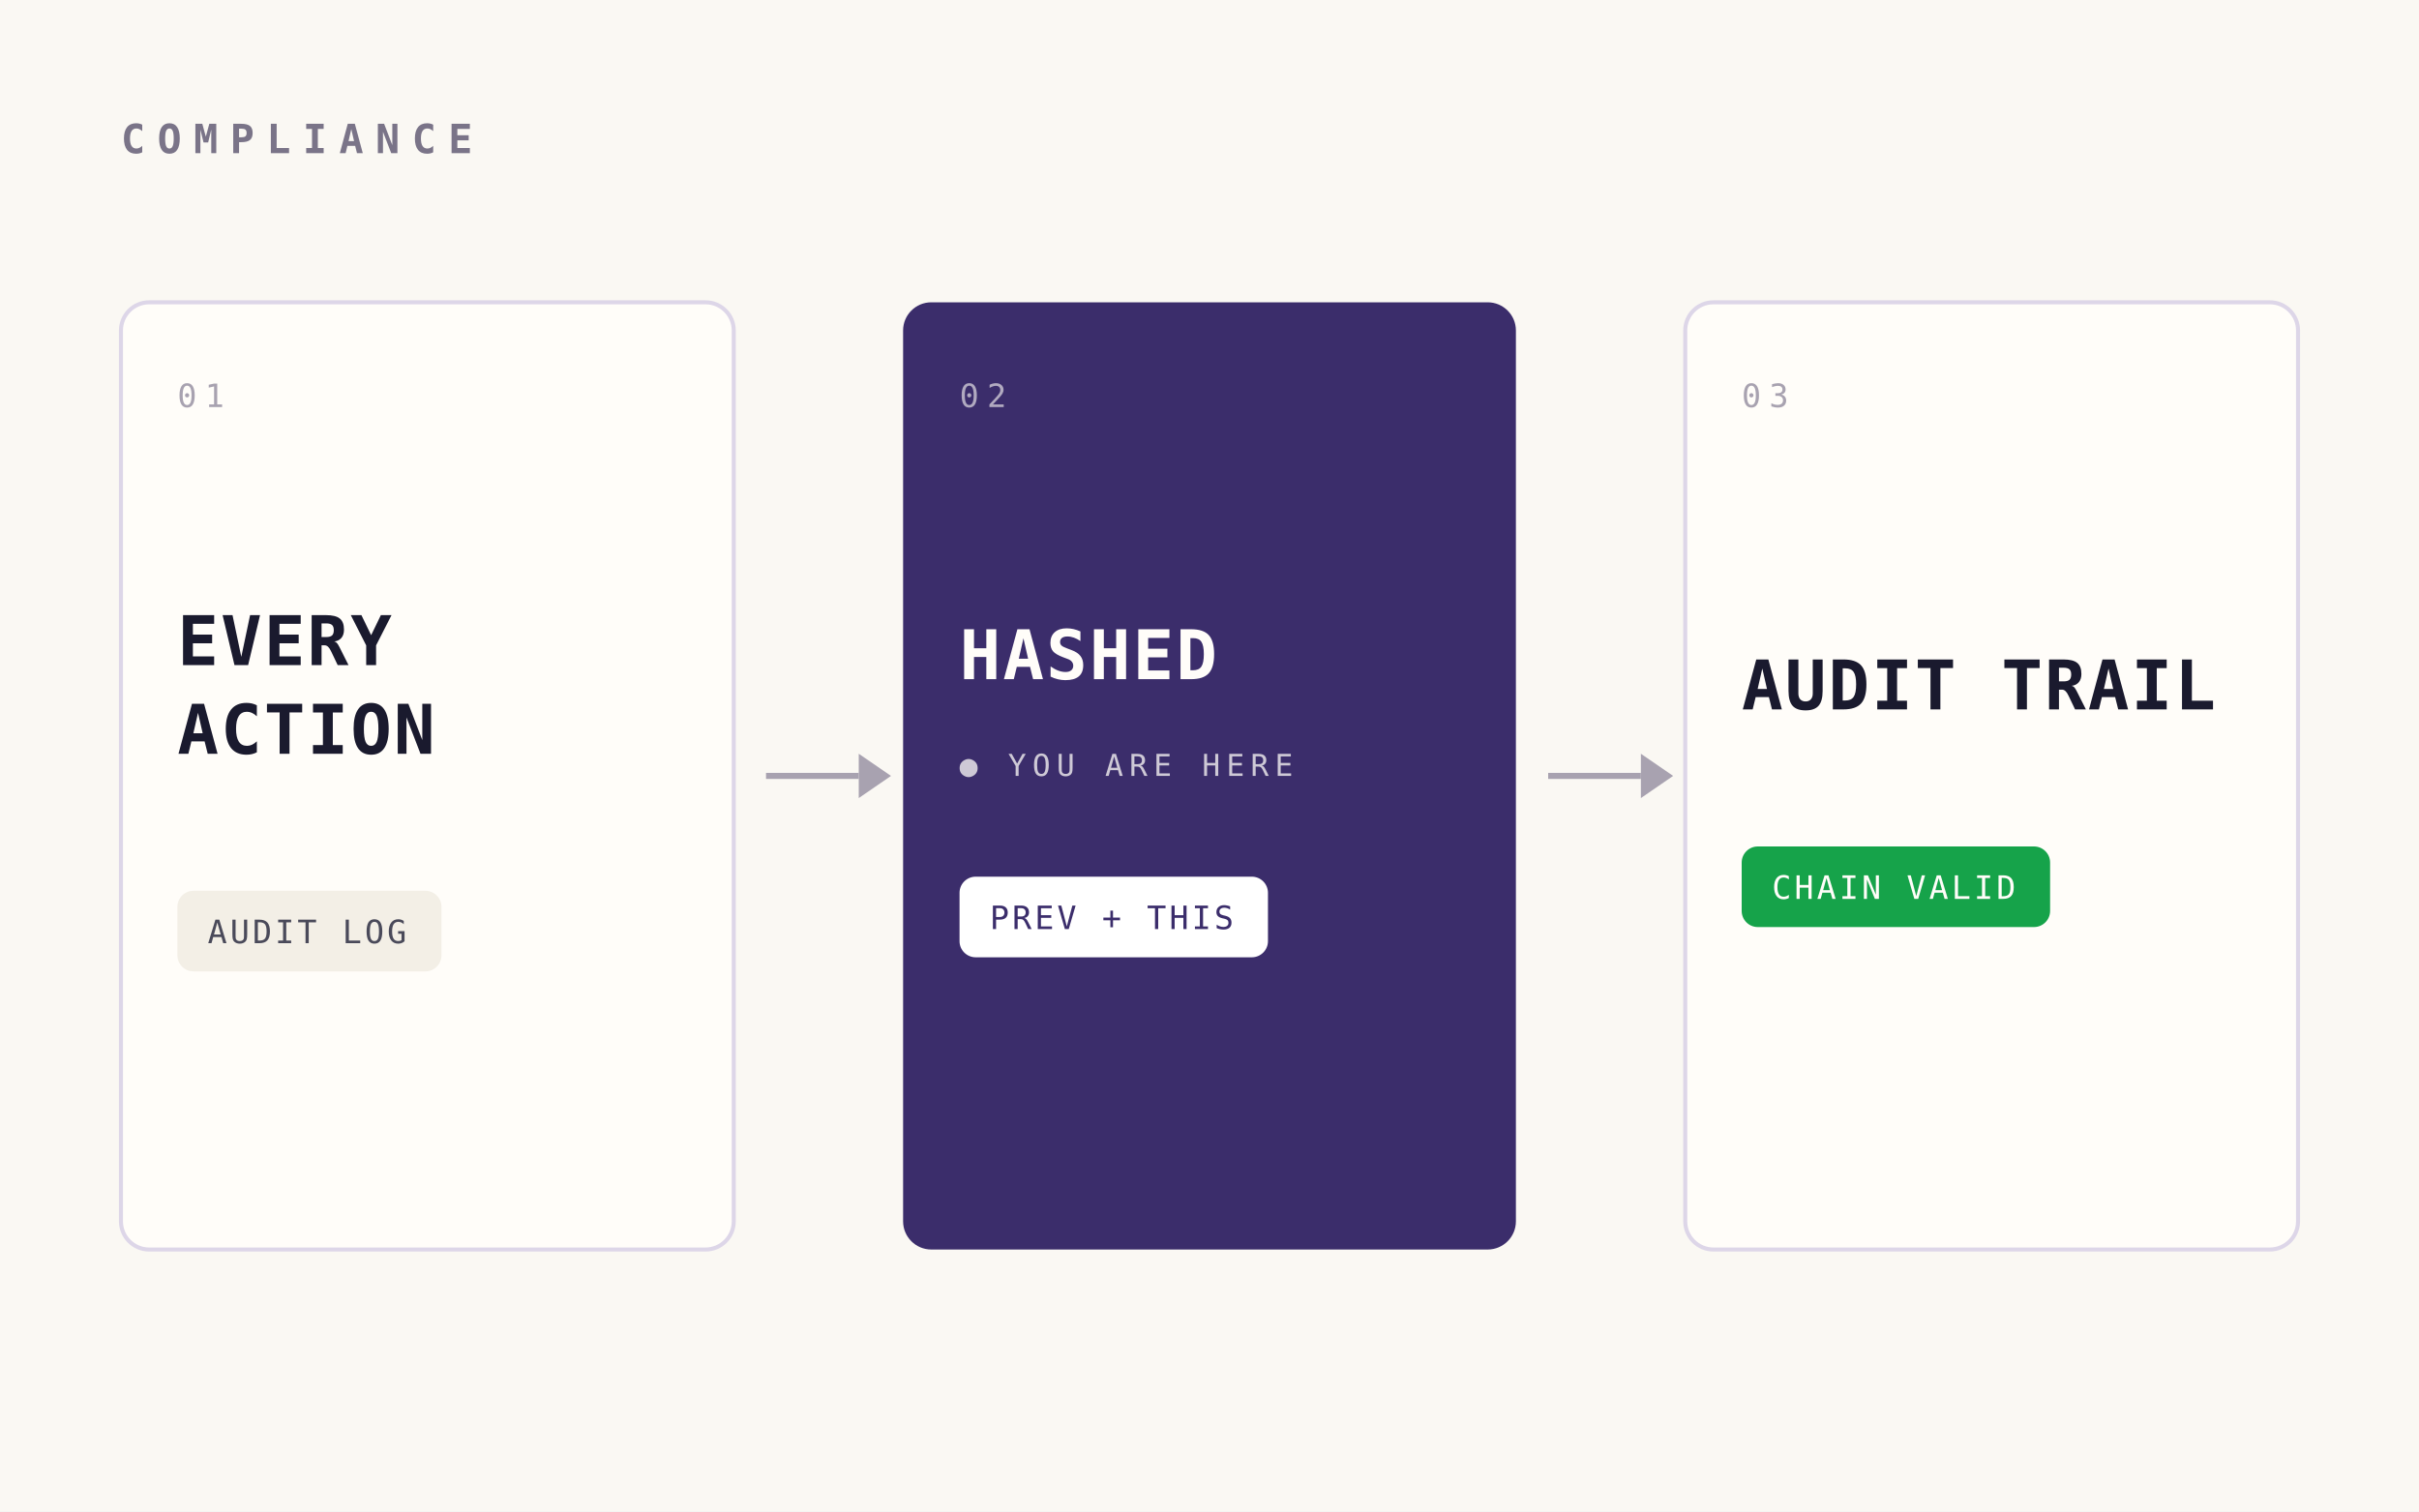
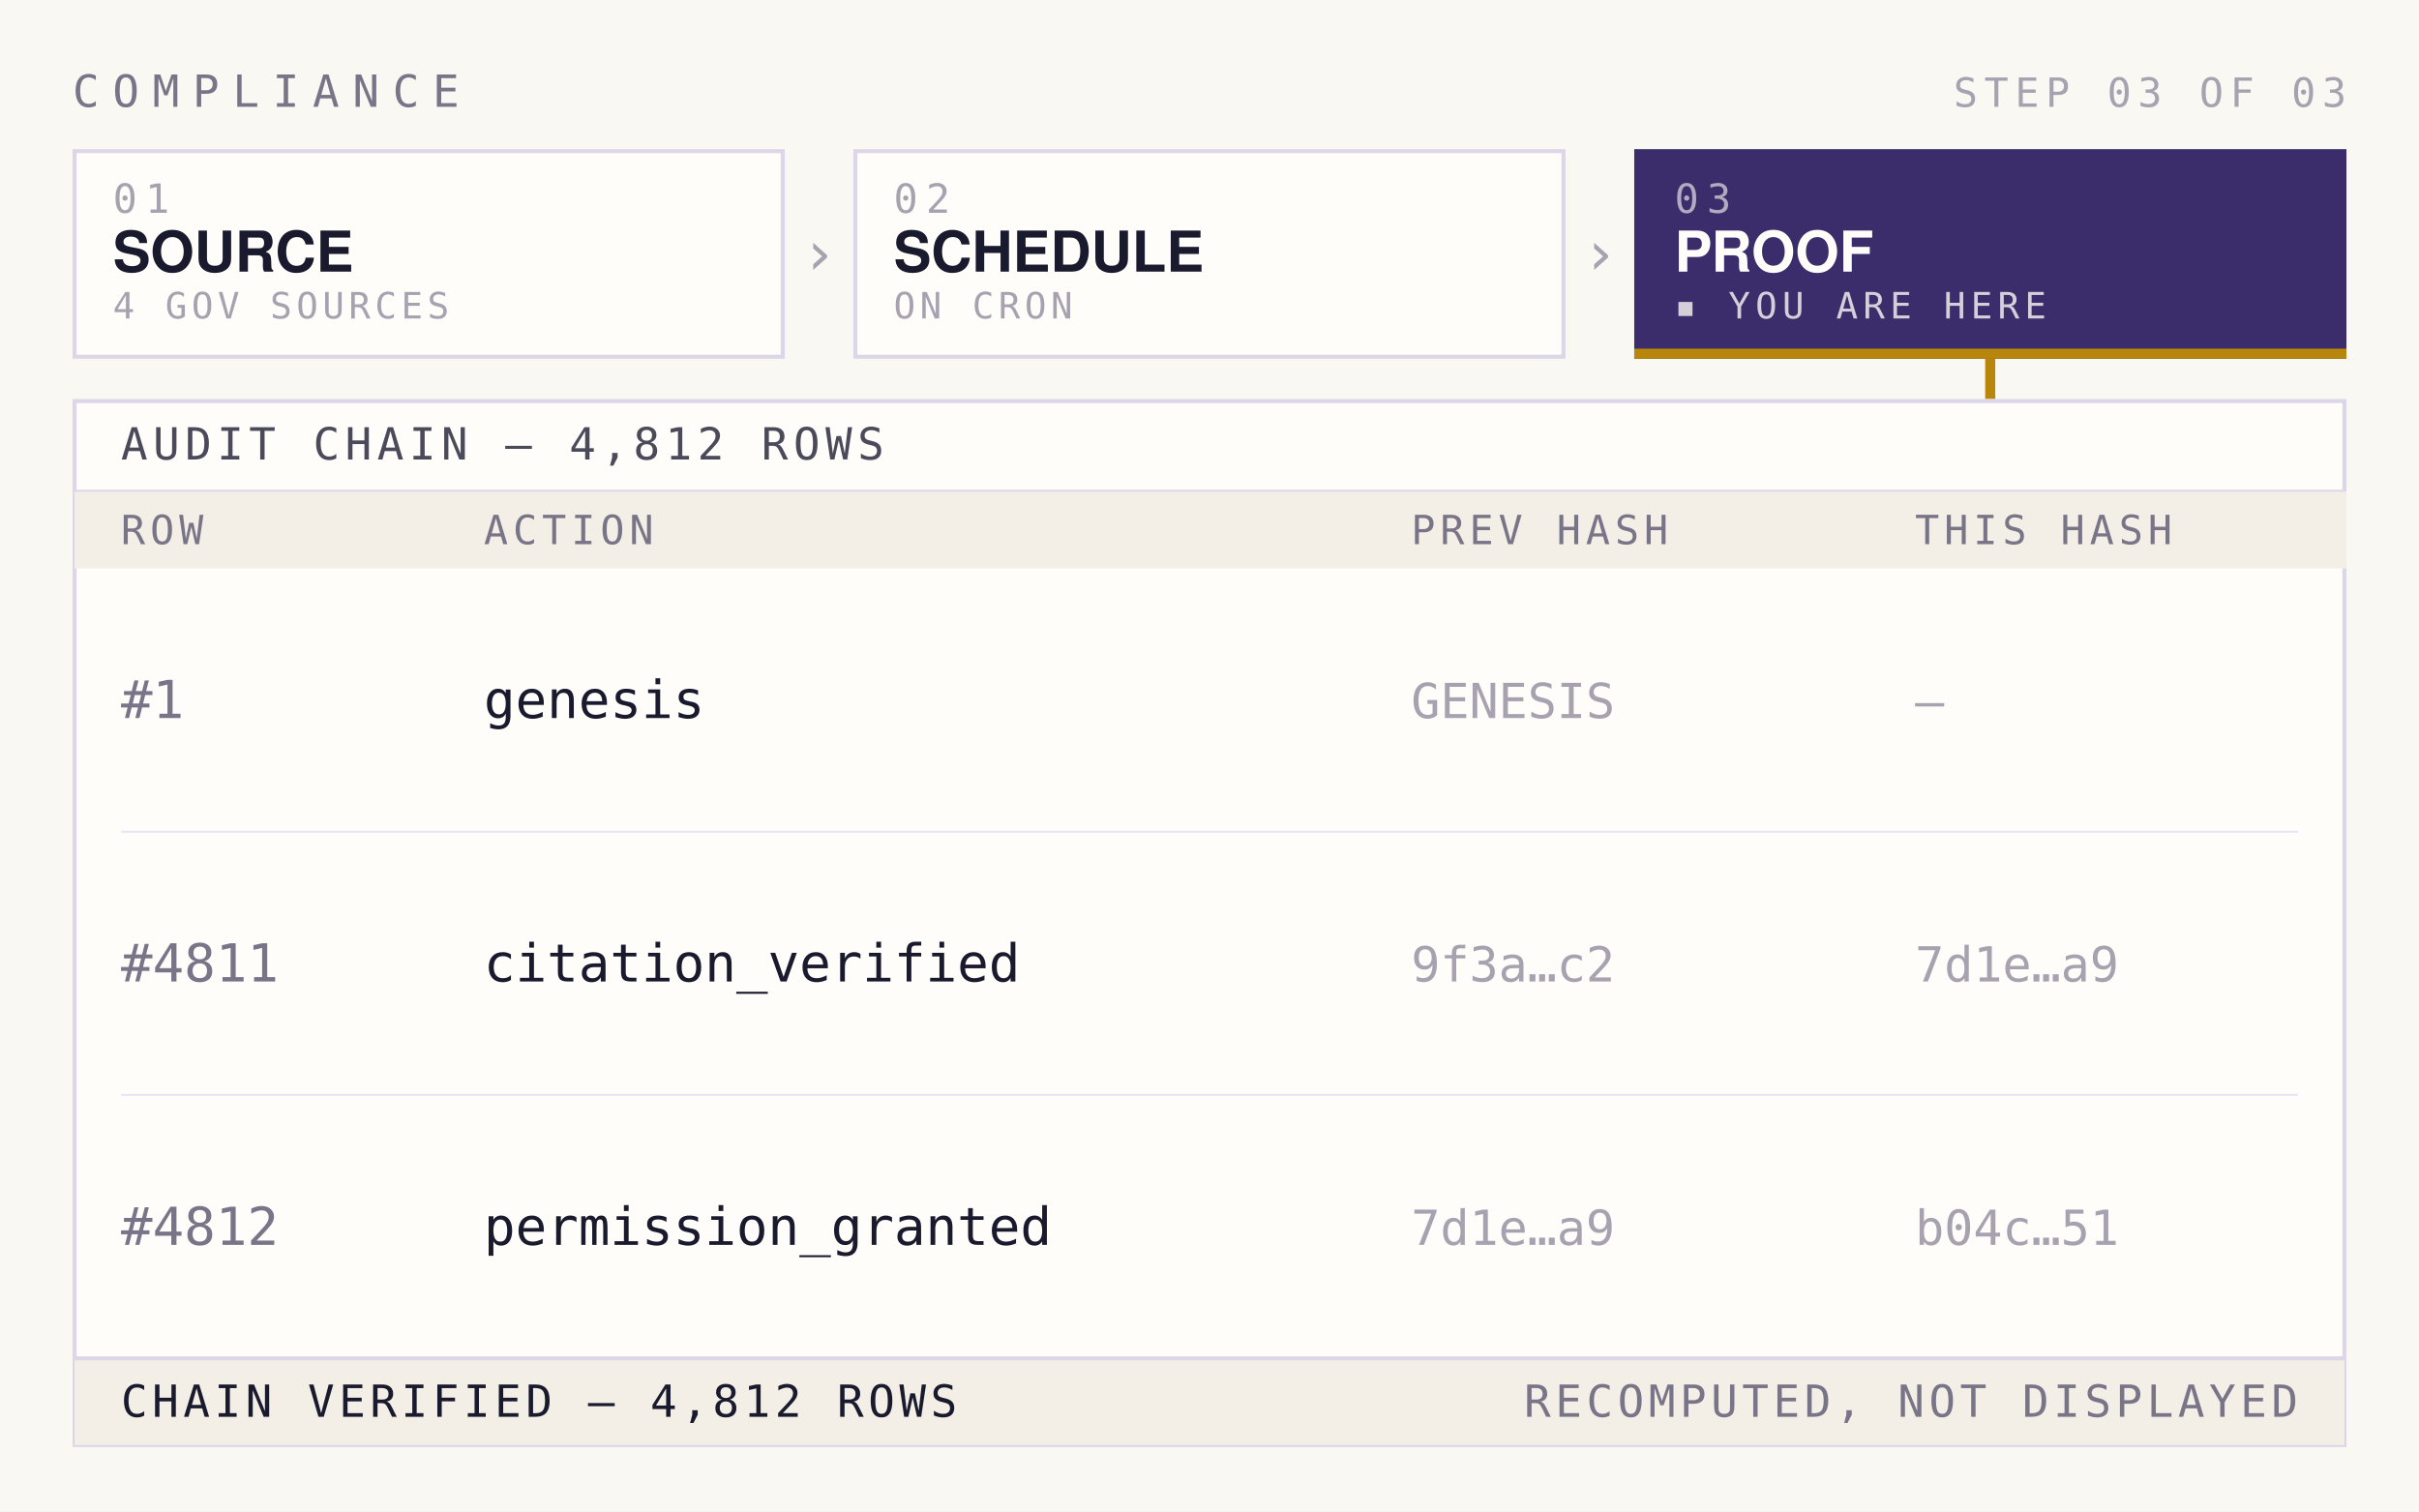
- <svg xmlns="http://www.w3.org/2000/svg" viewBox="0 0 1200 750" font-family="ui-monospace, SFMono-Regular, Menlo, monospace">
-   <rect width="1200" height="750" fill="#FAF8F3" />
-   <text x="60" y="76" font-size="20" font-weight="600" letter-spacing="6" fill="#7a7488">COMPLIANCE</text>
-   <rect x="60" y="150" width="304" height="470" rx="14" fill="#FFFDF9" stroke="#DDD6E8" stroke-width="2" />
-   <text x="88" y="202" font-size="16" letter-spacing="4" fill="#a8a2b0">01</text>
-   <text x="88" y="330" font-size="34" font-weight="700" letter-spacing="1" fill="#1a1a2e">EVERY</text>
-   <text x="88" y="374" font-size="34" font-weight="700" letter-spacing="1" fill="#1a1a2e">ACTION</text>
-   <rect x="88" y="442" width="131" height="40" rx="8" fill="#F3EFE6" />
-   <text x="103" y="468" font-family="ui-monospace, SFMono-Regular, Menlo, monospace" font-size="16" letter-spacing="1.5" fill="#4a4a5a">AUDIT LOG</text>
-   <line x1="380" y1="385" x2="426" y2="385" stroke="#a8a2b0" stroke-width="3" />
-   <path d="M 426 374 L 442 385 L 426 396 Z" fill="#a8a2b0" />
-   <rect x="448" y="150" width="304" height="470" rx="14" fill="#3b2d6b" />
-   <text x="476" y="202" font-size="16" letter-spacing="4" fill="#FFFDF9" opacity="0.6">02</text>
-   <text x="476" y="337" font-size="34" font-weight="700" letter-spacing="1" fill="#FFFDF9">HASHED</text>
-   <text x="476" y="385" font-size="15" letter-spacing="3" fill="#FFFDF9" opacity="0.75">● YOU ARE HERE</text>
-   <rect x="476" y="435" width="153" height="40" rx="8" fill="#ffffff" />
-   <text x="491" y="461" font-family="ui-monospace, SFMono-Regular, Menlo, monospace" font-size="16" letter-spacing="1.5" fill="#3b2d6b">PREV + THIS</text>
-   <line x1="768" y1="385" x2="814" y2="385" stroke="#a8a2b0" stroke-width="3" />
-   <path d="M 814 374 L 830 385 L 814 396 Z" fill="#a8a2b0" />
-   <rect x="836" y="150" width="304" height="470" rx="14" fill="#FFFDF9" stroke="#DDD6E8" stroke-width="2" />
-   <text x="864" y="202" font-size="16" letter-spacing="4" fill="#a8a2b0">03</text>
-   <text x="864" y="352" font-size="34" font-weight="700" letter-spacing="1" fill="#1a1a2e">AUDIT TRAIL</text>
-   <rect x="864" y="420" width="153" height="40" rx="8" fill="#16a34a" />
-   <text x="879" y="446" font-family="ui-monospace, SFMono-Regular, Menlo, monospace" font-size="16" letter-spacing="1.5" fill="#FFFDF9">CHAIN VALID</text>
+ <svg xmlns="http://www.w3.org/2000/svg" viewBox="0 0 1200 750">
+   <rect x="0.0" y="0.0" width="1200.0" height="750.0" fill="#FAF8F3" />
+   <text id="t105" x="36.0" y="53.0" font-family="'IBM Plex Mono', monospace" font-size="22" fill="#7a7488" font-weight="500" letter-spacing="6.60">COMPLIANCE</text>
+   <text id="t106" x="1164.0" y="53.0" font-family="'IBM Plex Mono', monospace" font-size="20" fill="#a8a2b0" letter-spacing="3.20" text-anchor="end">STEP 03 OF 03</text>
+   <rect x="37.0" y="75.0" width="351.3" height="102.0" fill="#FFFDF9" stroke="#DDD6E8" stroke-width="2" />
+   <text id="t107" x="56.0" y="105.6" font-family="'IBM Plex Mono', monospace" font-size="20" fill="#a8a2b0" letter-spacing="4.00">01</text>
+   <text id="t108" x="56.0" y="134.8" font-family="'Helvetica Neue', Helvetica, Arial, sans-serif" font-size="28" fill="#1a1a2e" font-weight="600">SOURCE</text>
+   <text id="t109" x="56.0" y="158.0" font-family="'IBM Plex Mono', monospace" font-size="18" fill="#a8a2b0" letter-spacing="2.16">4 GOV SOURCES</text>
+   <text id="t110" x="406.3" y="136.0" font-family="'IBM Plex Mono', monospace" font-size="30" fill="#a8a2b0" text-anchor="middle">›</text>
+   <rect x="424.3" y="75.0" width="351.3" height="102.0" fill="#FFFDF9" stroke="#DDD6E8" stroke-width="2" />
+   <text id="t111" x="443.3" y="105.6" font-family="'IBM Plex Mono', monospace" font-size="20" fill="#a8a2b0" letter-spacing="4.00">02</text>
+   <text id="t112" x="443.3" y="134.8" font-family="'Helvetica Neue', Helvetica, Arial, sans-serif" font-size="28" fill="#1a1a2e" font-weight="600">SCHEDULE</text>
+   <text id="t113" x="443.3" y="158.0" font-family="'IBM Plex Mono', monospace" font-size="18" fill="#a8a2b0" letter-spacing="2.16">ON CRON</text>
+   <text id="t114" x="793.7" y="136.0" font-family="'IBM Plex Mono', monospace" font-size="30" fill="#a8a2b0" text-anchor="middle">›</text>
+   <rect x="810.7" y="74.0" width="353.3" height="104.0" fill="#3b2d6b" />
+   <rect x="810.7" y="173.0" width="353.3" height="5.0" fill="#B8860B" />
+   <text id="t115" x="830.7" y="105.6" font-family="'IBM Plex Mono', monospace" font-size="20" fill="#FFFDF9" letter-spacing="4.00" opacity="0.6">03</text>
+   <text id="t116" x="830.7" y="134.8" font-family="'Helvetica Neue', Helvetica, Arial, sans-serif" font-size="28" fill="#FFFDF9" font-weight="600">PROOF</text>
+   <text id="t117" x="830.7" y="158.0" font-family="'IBM Plex Mono', monospace" font-size="18" fill="#FFFDF9" letter-spacing="2.52" opacity="0.78">▪ YOU ARE HERE</text>
+   <rect x="984.8" y="178.0" width="5.0" height="20.0" fill="#B8860B" />
+   <rect x="37.0" y="199.0" width="1126.0" height="518.0" fill="#FFFDF9" stroke="#DDD6E8" stroke-width="2" />
+   <text id="t118" x="60.0" y="228.0" font-family="'IBM Plex Mono', monospace" font-size="22" fill="#4a4a5a" letter-spacing="2.64">AUDIT CHAIN — 4,812 ROWS</text>
+   <line x1="36.0" y1="244.0" x2="1164.0" y2="244.0" stroke="#DDD6E8" stroke-width="2" />
+   <rect x="37.0" y="244.0" width="1127.0" height="38.0" fill="#F3EFE6" />
+   <text id="t119" x="60.0" y="270.0" font-family="'IBM Plex Mono', monospace" font-size="20" fill="#7a7488" letter-spacing="2.40">ROW</text>
+   <text id="t120" x="240.0" y="270.0" font-family="'IBM Plex Mono', monospace" font-size="20" fill="#7a7488" letter-spacing="2.40">ACTION</text>
+   <text id="t121" x="700.0" y="270.0" font-family="'IBM Plex Mono', monospace" font-size="20" fill="#7a7488" letter-spacing="2.40">PREV HASH</text>
+   <text id="t122" x="950.0" y="270.0" font-family="'IBM Plex Mono', monospace" font-size="20" fill="#7a7488" letter-spacing="2.40">THIS HASH</text>
+   <text id="t123" x="60.0" y="356.3" font-family="'IBM Plex Mono', monospace" font-size="26" fill="#7a7488">#1</text>
+   <text id="t124" x="240.0" y="356.3" font-family="'IBM Plex Mono', monospace" font-size="26" fill="#1a1a2e">genesis</text>
+   <text id="t125" x="700.0" y="356.3" font-family="'IBM Plex Mono', monospace" font-size="24" fill="#a8a2b0">GENESIS</text>
+   <text id="t126" x="950.0" y="356.3" font-family="'IBM Plex Mono', monospace" font-size="24" fill="#a8a2b0">—</text>
+   <line x1="60.0" y1="412.7" x2="1140.0" y2="412.7" stroke="#EBE4F7" stroke-width="1" />
+   <text id="t127" x="60.0" y="487.0" font-family="'IBM Plex Mono', monospace" font-size="26" fill="#7a7488">#4811</text>
+   <text id="t128" x="240.0" y="487.0" font-family="'IBM Plex Mono', monospace" font-size="26" fill="#1a1a2e">citation_verified</text>
+   <text id="t129" x="700.0" y="487.0" font-family="'IBM Plex Mono', monospace" font-size="24" fill="#a8a2b0">9f3a…c2</text>
+   <text id="t130" x="950.0" y="487.0" font-family="'IBM Plex Mono', monospace" font-size="24" fill="#a8a2b0">7d1e…a9</text>
+   <line x1="60.0" y1="543.3" x2="1140.0" y2="543.3" stroke="#EBE4F7" stroke-width="1" />
+   <text id="t131" x="60.0" y="617.7" font-family="'IBM Plex Mono', monospace" font-size="26" fill="#7a7488">#4812</text>
+   <text id="t132" x="240.0" y="617.7" font-family="'IBM Plex Mono', monospace" font-size="26" fill="#1a1a2e">permission_granted</text>
+   <text id="t133" x="700.0" y="617.7" font-family="'IBM Plex Mono', monospace" font-size="24" fill="#a8a2b0">7d1e…a9</text>
+   <text id="t134" x="950.0" y="617.7" font-family="'IBM Plex Mono', monospace" font-size="24" fill="#a8a2b0">b04c…51</text>
+   <rect x="37.0" y="674.0" width="1126.0" height="43.0" fill="#F3EFE6" />
+   <line x1="36.0" y1="674.0" x2="1164.0" y2="674.0" stroke="#DDD6E8" stroke-width="2" />
+   <text id="t135" x="60.0" y="703.0" font-family="'IBM Plex Mono', monospace" font-size="22" fill="#1a1a2e" letter-spacing="2.20">CHAIN VERIFIED — 4,812 ROWS</text>
+   <text id="t136" x="1140.0" y="703.0" font-family="'IBM Plex Mono', monospace" font-size="22" fill="#7a7488" letter-spacing="2.20" text-anchor="end">RECOMPUTED, NOT DISPLAYED</text>
</svg>
